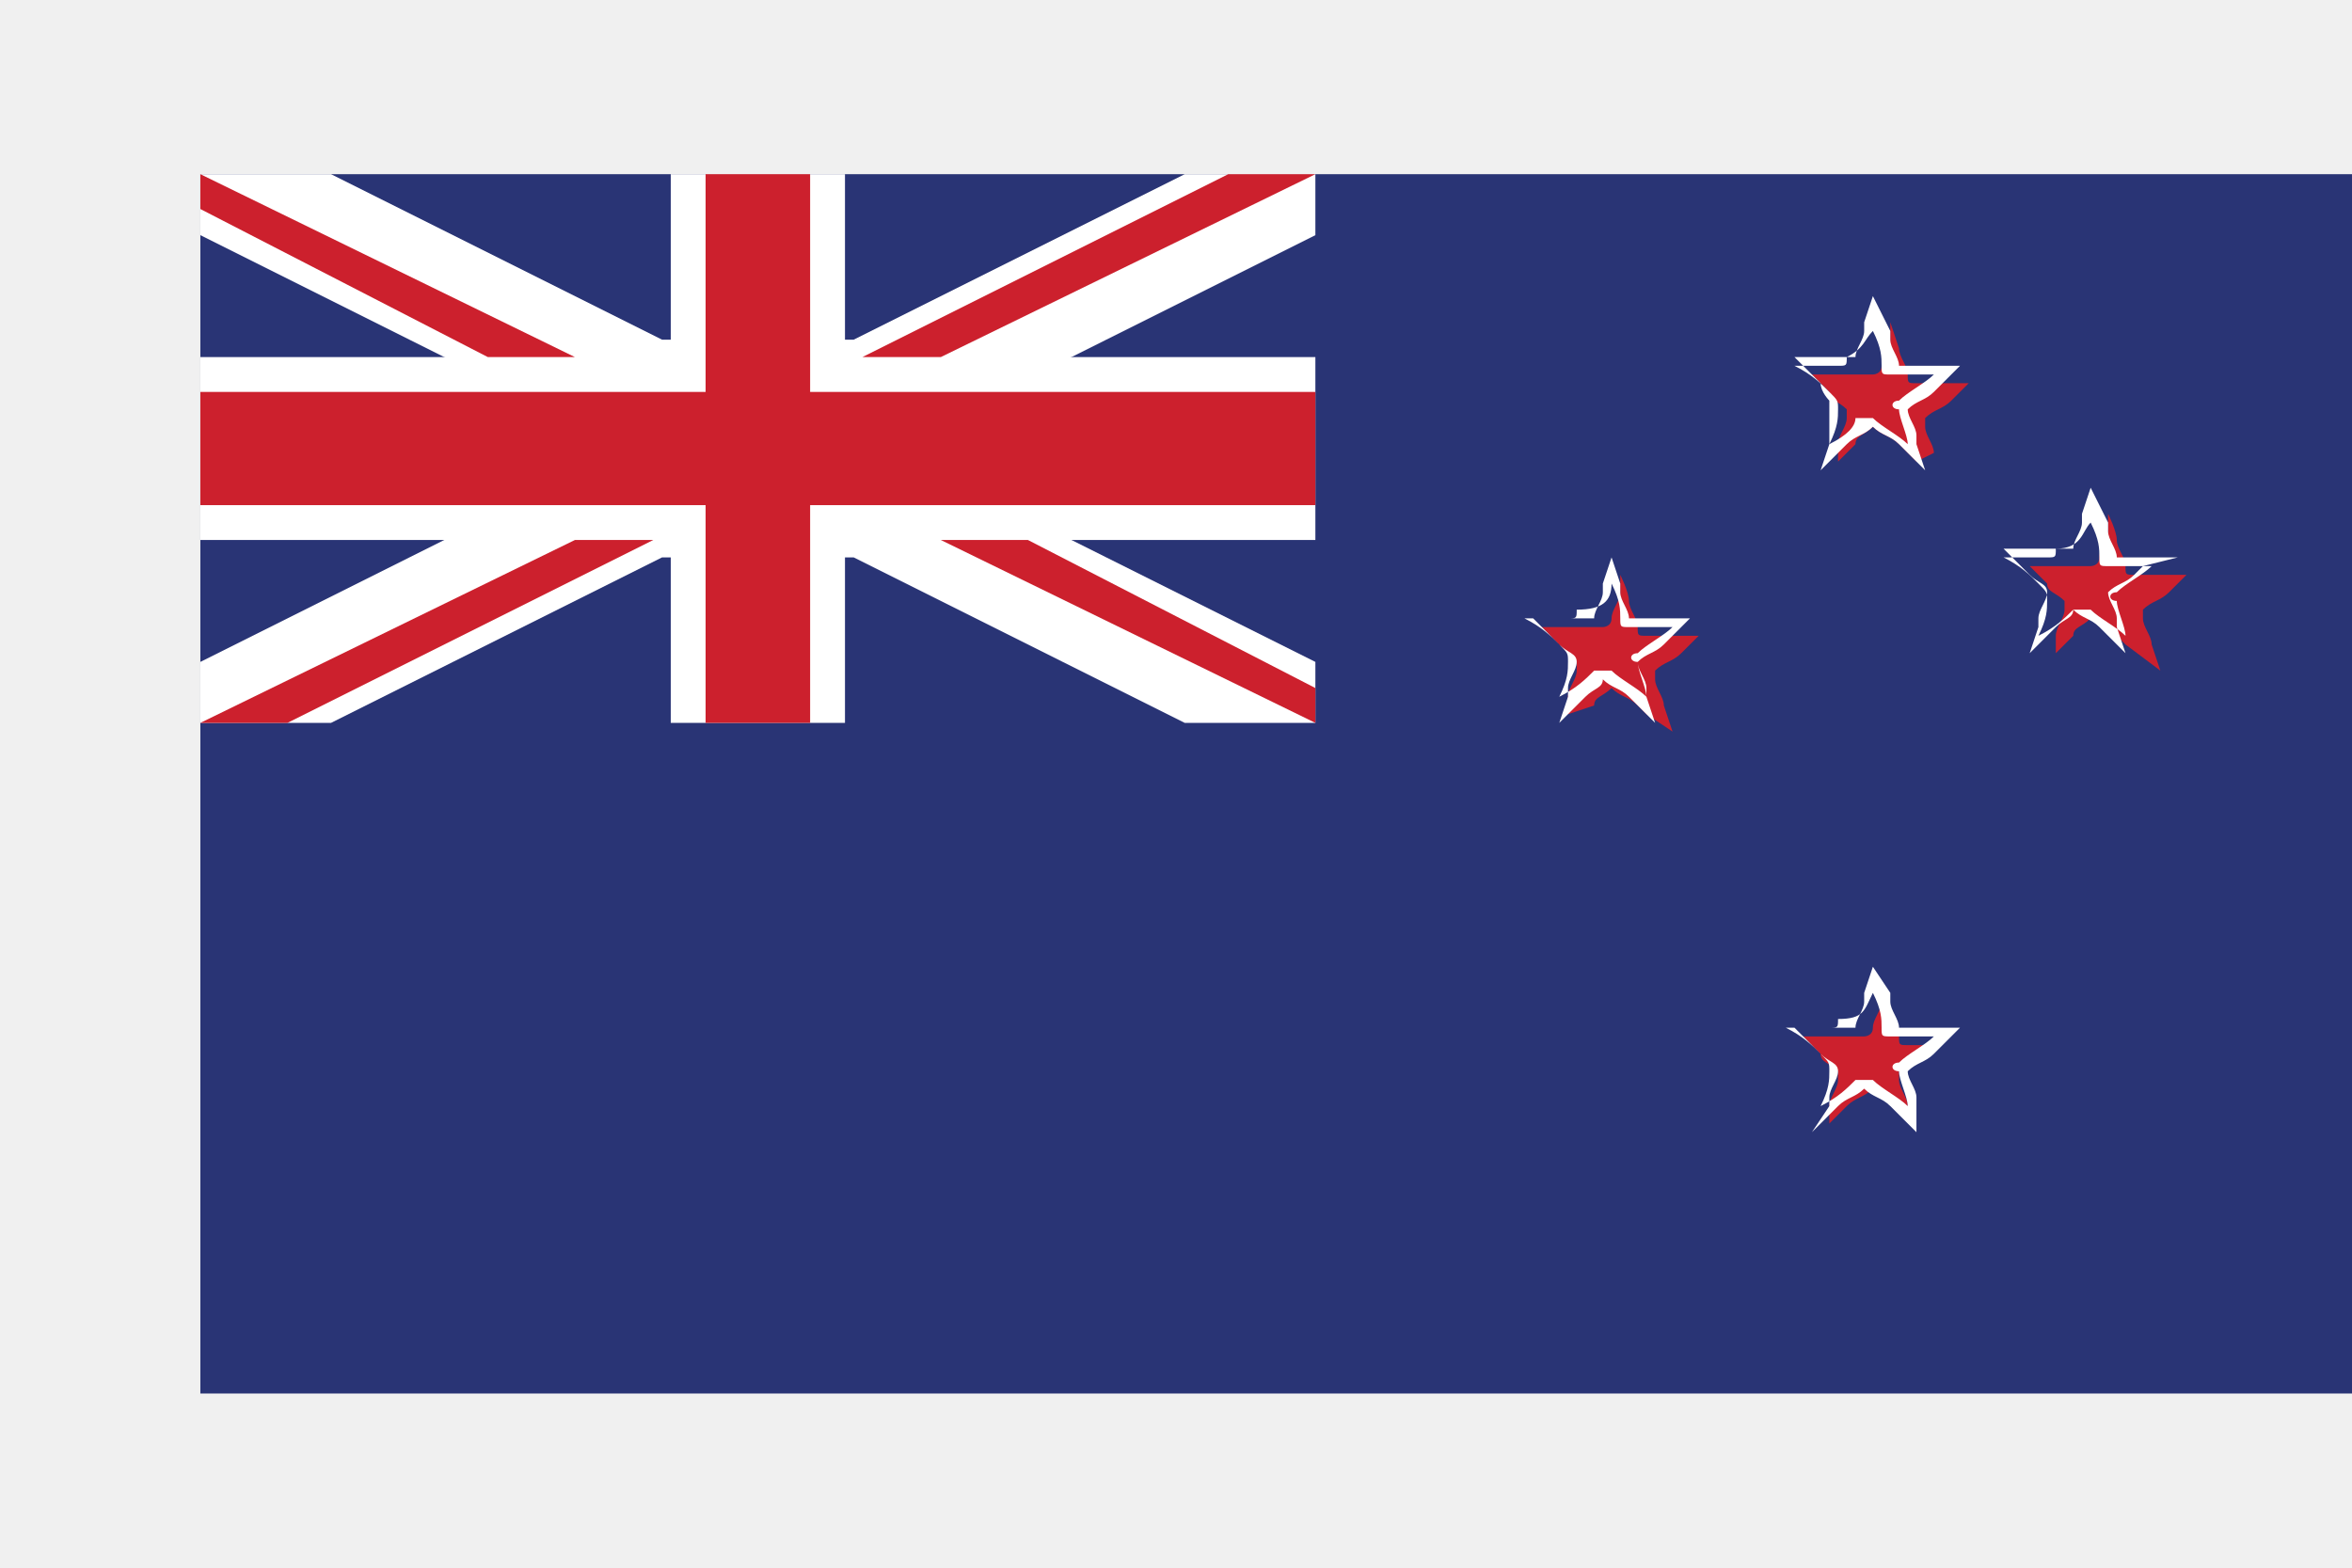
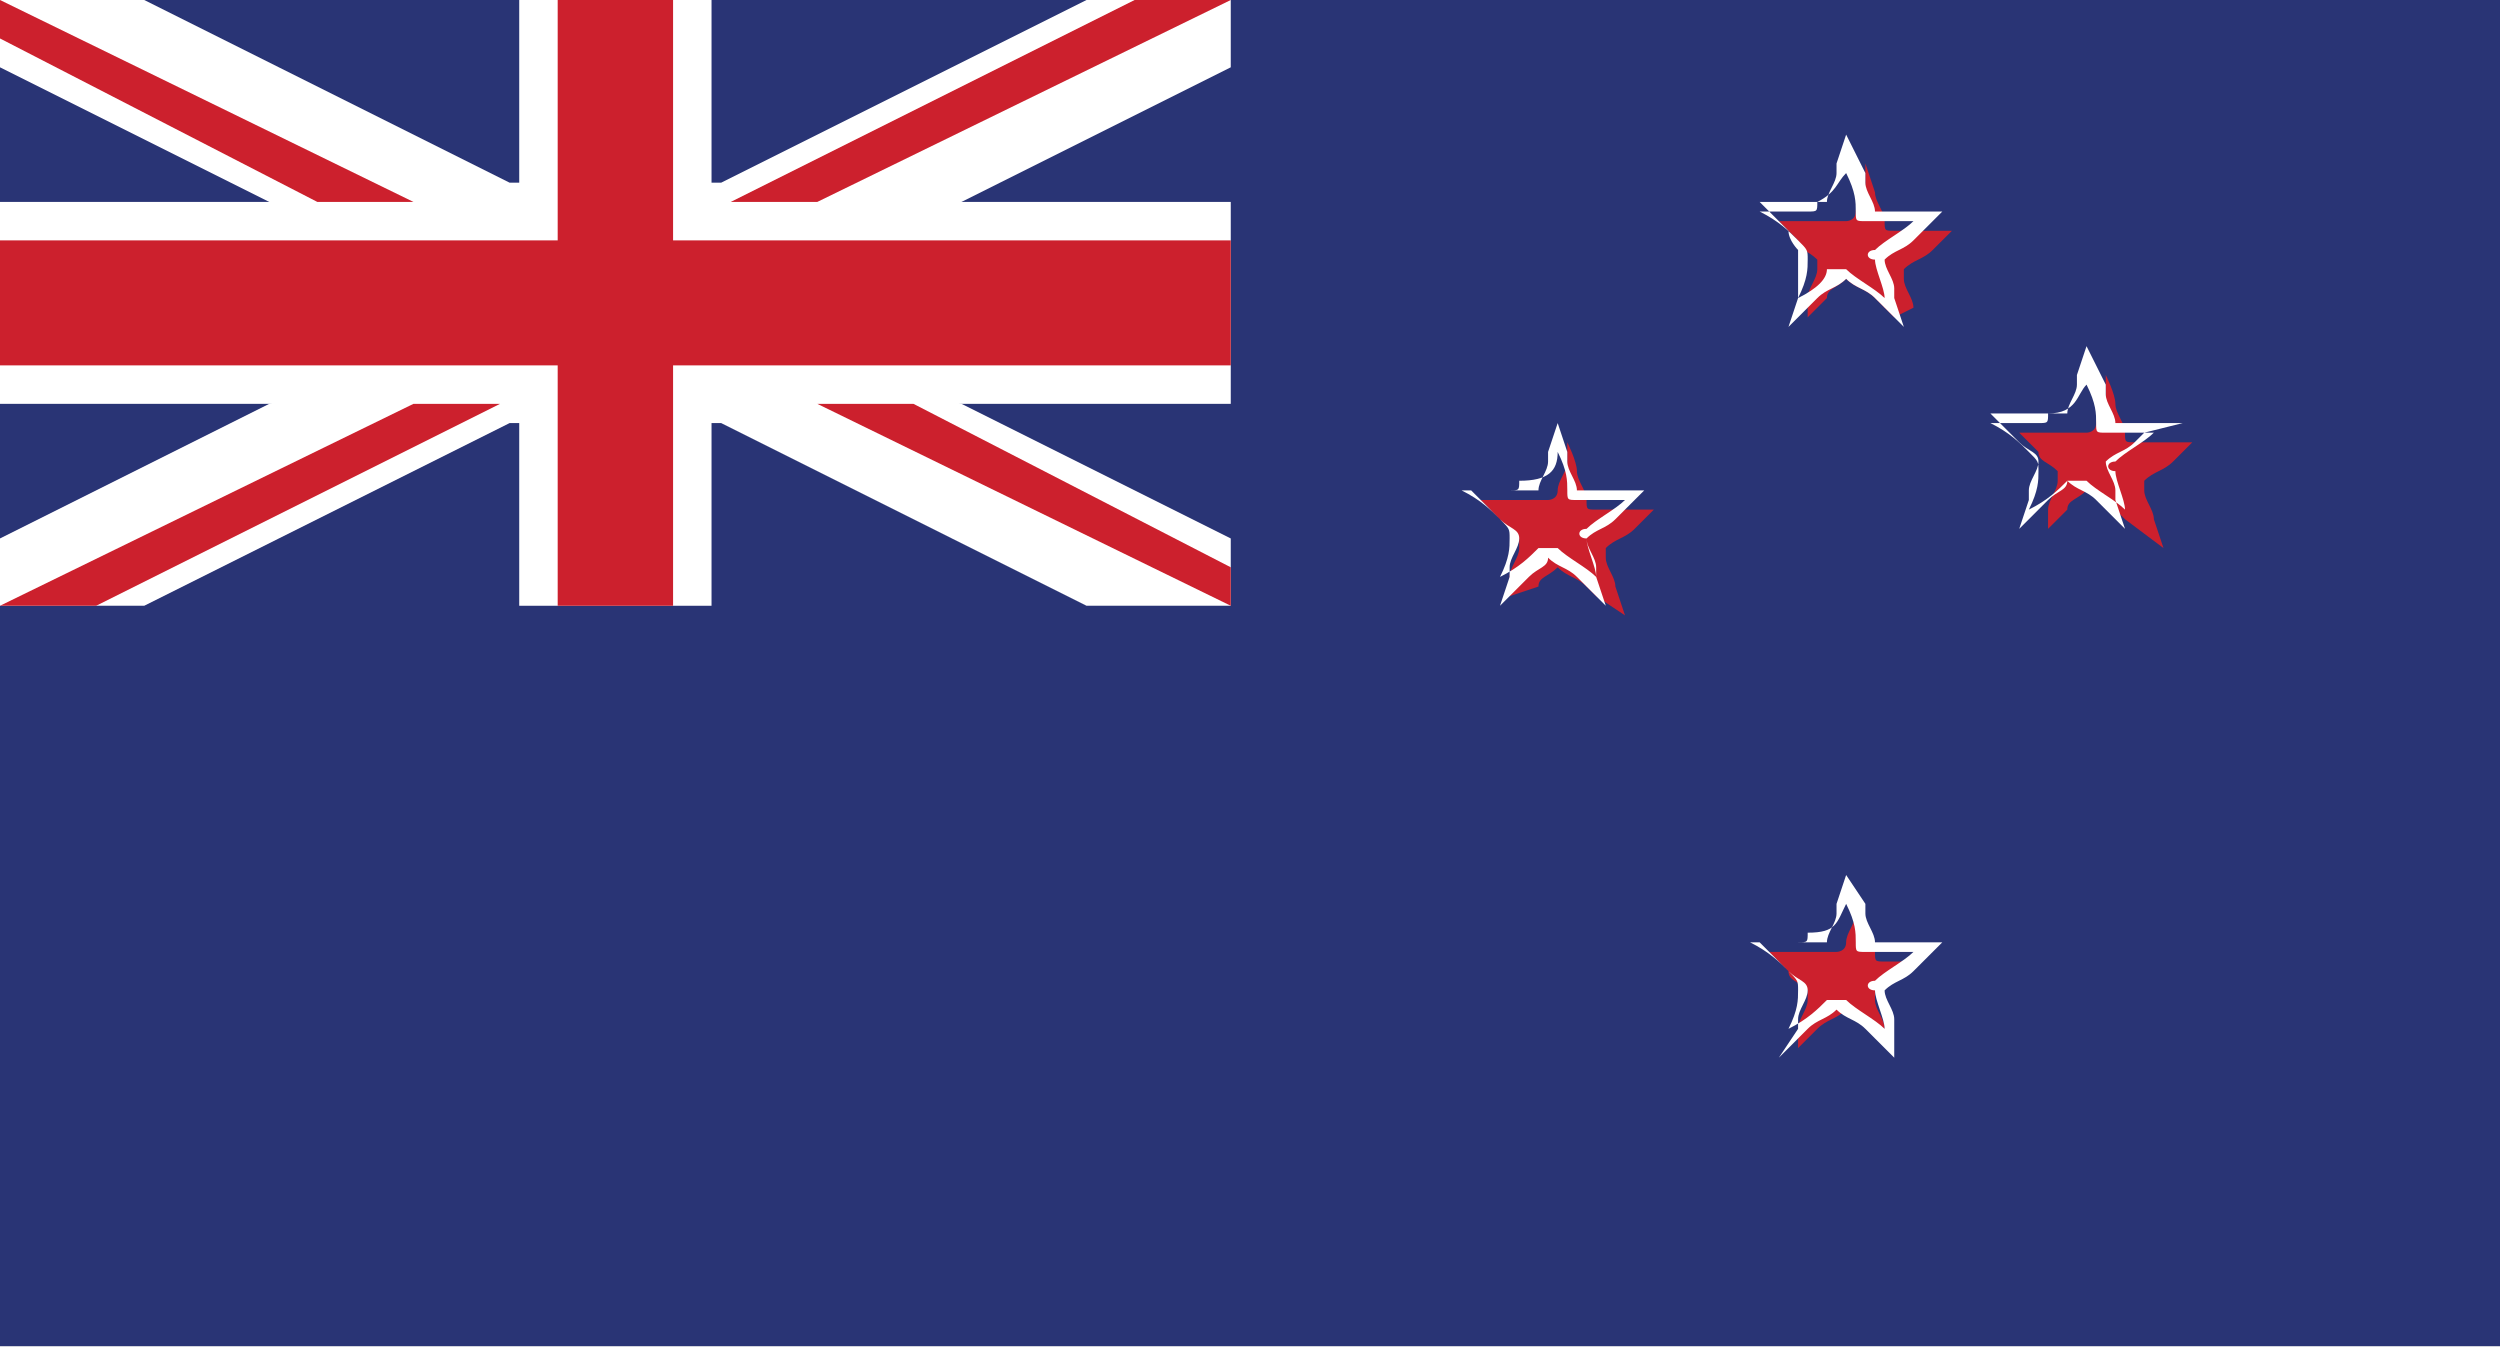
- <svg xmlns="http://www.w3.org/2000/svg" version="1.1" id="australia" x="0px" y="0px" viewBox="0 2 27 18" style="enable-background:new 0 0 30 20;" xml:space="preserve">
-   <style type="text/css">
- 	.st0{fill:#293475;}
- 	.st1{fill:#FFFFFF;}
- 	.st2{fill:#CC202D;}
- 	.st3{fill-rule:evenodd;clip-rule:evenodd;fill:#CC202D;}
- </style>
+ <svg xmlns="http://www.w3.org/2000/svg" version="1.1" id="australia" x="0px" y="0px" width="294.667px" height="158.667px" viewBox="26.067 120.667 294.667 158.667" enable-background="new 26.067 120.667 294.667 158.667" xml:space="preserve">
  <g>
-     <rect x="2.3" y="4" class="st0" width="26" height="14" />
-     <polygon class="st1" points="15.1,6.1 9.7,6.1 9.7,4 7.7,4 7.7,6.1 2.3,6.1 2.3,8.2 7.7,8.2 7.7,10.3 9.7,10.3 9.7,8.2 15.1,8.2     " />
+     <rect x="26.067" y="120.667" fill="#293475" width="294.667" height="158.667" />
+     <polygon fill="#FFFFFF" points="171.133,144.467 109.933,144.467 109.933,120.667 87.267,120.667 87.267,144.467 26.067,144.467    26.067,168.267 87.267,168.267 87.267,192.066 109.933,192.066 109.933,168.267 171.133,168.267  " />
    <g>
-       <polygon class="st1" points="13.6,4 9.8,5.9 7.6,5.9 3.8,4 2.3,4 2.3,4.7 5.1,6.1 8.6,7.1 12.3,6.1 15.1,4.7 15.1,4   " />
-       <polygon class="st1" points="8.8,7.2 5.1,8.2 2.3,9.6 2.3,10.3 3.8,10.3 7.6,8.4 9.8,8.4 13.6,10.3 15.1,10.3 15.1,9.6 12.3,8.2       " />
+       <polygon fill="#FFFFFF" points="154.133,120.667 111.067,142.2 86.133,142.2 43.067,120.667 26.067,120.667 26.067,128.6     57.8,144.467 97.467,155.8 139.4,144.467 171.133,128.6 171.133,120.667   " />
+       <polygon fill="#FFFFFF" points="99.733,156.933 57.8,168.267 26.067,184.133 26.067,192.066 43.067,192.066 86.133,170.533     111.067,170.533 154.133,192.066 171.133,192.066 171.133,184.133 139.4,168.267   " />
    </g>
-     <polygon class="st2" points="15.1,6.5 9.3,6.5 9.3,4 8.1,4 8.1,6.5 2.3,6.5 2.3,7.8 8.1,7.8 8.1,10.3 9.3,10.3 9.3,7.8 15.1,7.8     " />
+     <polygon fill="#CC202D" points="171.133,149 105.4,149 105.4,120.667 91.8,120.667 91.8,149 26.067,149 26.067,163.733    91.8,163.733 91.8,192.066 105.4,192.066 105.4,163.733 171.133,163.733  " />
    <g>
-       <polygon class="st2" points="5.6,6.1 6.6,6.1 2.3,4 2.3,4.4   " />
-       <polygon class="st2" points="14.1,4 9.9,6.1 10.8,6.1 15.1,4   " />
-       <polygon class="st2" points="11.8,8.2 10.8,8.2 15.1,10.3 15.1,9.9   " />
-       <polygon class="st2" points="2.3,10.3 3.3,10.3 7.5,8.2 6.6,8.2   " />
+       <polygon fill="#CC202D" points="63.467,144.467 74.8,144.467 26.067,120.667 26.067,125.2   " />
+       <polygon fill="#CC202D" points="159.8,120.667 112.2,144.467 122.4,144.467 171.133,120.667   " />
+       <polygon fill="#CC202D" points="133.733,168.267 122.4,168.267 171.133,192.066 171.133,187.533   " />
+       <polygon fill="#CC202D" points="26.067,192.066 37.4,192.066 85,168.267 74.8,168.267   " />
    </g>
    <g>
-       <path class="st3" d="M21.9,14.8c0,0-0.1-0.1-0.1-0.1c-0.1-0.1-0.2-0.1-0.3-0.2c0,0,0,0,0,0c0,0,0,0,0,0c-0.1,0.1-0.2,0.1-0.3,0.2    l-0.2,0.2l0-0.1c0,0,0-0.1,0-0.1c0-0.1,0.1-0.2,0.1-0.3c0-0.1,0-0.1,0-0.1c-0.1-0.1-0.2-0.1-0.2-0.2c0,0-0.1-0.1-0.1-0.1l-0.1-0.1    h0.2c0.1,0,0.2,0,0.3,0c0.1,0,0.1,0,0.2,0l0,0c0,0,0.1,0,0.1-0.1c0-0.1,0.1-0.2,0.1-0.3c0,0,0-0.1,0-0.1l0-0.1l0.1,0.3    c0,0.1,0.1,0.2,0.1,0.3c0,0.1,0,0.1,0.1,0.1l0,0c0.1,0,0.1,0,0.2,0c0,0,0.1,0,0.1,0c0,0,0.1,0,0.1,0h0.2L22.2,14    c0,0-0.1,0.1-0.1,0.1c-0.1,0.1-0.2,0.1-0.3,0.2c0,0,0,0,0,0.1c0,0.1,0.1,0.2,0.1,0.3l0.1,0.3L21.9,14.8z" />
-       <path class="st1" d="M21.5,13.4c0.1,0.2,0.1,0.3,0.1,0.4c0,0.1,0,0.1,0.1,0.1c0,0,0,0,0,0c0.1,0,0.1,0,0.2,0c0.1,0,0.2,0,0.3,0    c-0.1,0.1-0.3,0.2-0.4,0.3c-0.1,0-0.1,0.1,0,0.1c0,0.1,0.1,0.3,0.1,0.4c-0.1-0.1-0.3-0.2-0.4-0.3c0,0,0,0-0.1,0c0,0,0,0-0.1,0    c-0.1,0.1-0.2,0.2-0.4,0.3c0.1-0.2,0.1-0.3,0.1-0.4c0-0.1,0-0.1-0.1-0.2c-0.1-0.1-0.2-0.2-0.4-0.3c0.1,0,0.2,0,0.3,0    c0.1,0,0.1,0,0.2,0c0,0,0,0,0,0c0.1,0,0.1,0,0.1-0.1C21.4,13.7,21.4,13.6,21.5,13.4 M21.5,13.1l-0.1,0.3c0,0,0,0.1,0,0.1    c0,0.1-0.1,0.2-0.1,0.3c0,0,0,0,0,0c0,0,0,0,0,0l0,0c-0.1,0-0.1,0-0.2,0c0,0-0.1,0-0.1,0c0,0-0.1,0-0.1,0h-0.3l0.2,0.2    c0,0,0.1,0.1,0.1,0.1c0.1,0.1,0.2,0.1,0.2,0.2c0,0,0,0,0,0c0,0,0,0,0,0c0,0.1-0.1,0.2-0.1,0.3c0,0,0,0.1,0,0.1L20.8,15l0.2-0.2    c0,0,0.1-0.1,0.1-0.1c0.1-0.1,0.2-0.1,0.3-0.2c0,0,0,0,0,0c0,0,0,0,0,0c0.1,0.1,0.2,0.1,0.3,0.2c0,0,0.1,0.1,0.1,0.1l0.2,0.2    L22,14.7c0-0.1,0-0.1,0-0.1c0-0.1-0.1-0.2-0.1-0.3c0,0,0,0,0,0c0,0,0,0,0,0c0.1-0.1,0.2-0.1,0.3-0.2c0,0,0.1-0.1,0.1-0.1l0.2-0.2    h-0.3c-0.1,0-0.1,0-0.1,0c0,0-0.1,0-0.1,0c-0.1,0-0.1,0-0.2,0l0,0c0,0,0,0,0,0c0,0,0,0,0,0c0-0.1-0.1-0.2-0.1-0.3c0,0,0-0.1,0-0.1    L21.5,13.1L21.5,13.1z" />
+       <path fill="#CC202D" d="M248.2,243.066l-1.134-1.133c-1.133-1.134-2.267-1.134-3.4-2.268l0,0l0,0    c-1.133,1.134-2.266,1.134-3.399,2.268L238,244.2v-1.134v-1.133c0-1.134,1.133-2.268,1.133-3.4s0-1.133,0-1.133    c-1.133-1.134-2.266-1.134-2.266-2.268L235.733,234l-1.134-1.133h2.268c1.133,0,2.266,0,3.399,0s1.134,0,2.267,0l0,0    c0,0,1.133,0,1.133-1.134s1.134-2.267,1.134-3.399V227.2v-1.134l1.134,3.4c0,1.133,1.133,2.267,1.133,3.4    c0,1.133,0,1.133,1.134,1.133l0,0c1.134,0,1.134,0,2.267,0h1.133h1.134H255h-3.4l-1.133,1.133c-1.133,1.134-2.267,1.134-3.4,2.268    c0,0,0,0,0,1.133s1.134,2.267,1.134,3.4l1.134,3.4L248.2,243.066z" />
+       <path fill="#FFFFFF" d="M243.666,227.2c1.134,2.267,1.134,3.399,1.134,4.533s0,1.134,1.134,1.134l0,0c1.133,0,1.133,0,2.267,0    s2.267,0,3.399,0c-1.133,1.133-3.399,2.266-4.533,3.399c-1.133,0-1.133,1.134,0,1.134c0,1.133,1.134,3.399,1.134,4.533    c-1.134-1.134-3.4-2.268-4.534-3.4c0,0,0,0-1.133,0c0,0,0,0-1.133,0c-1.134,1.133-2.268,2.267-4.533,3.4    c1.133-2.268,1.133-3.4,1.133-4.533c0-1.134,0-1.134-1.133-2.268c-1.134-1.133-2.268-2.266-4.533-3.399c1.133,0,2.266,0,3.399,0    s1.134,0,2.267,0l0,0c1.133,0,1.133,0,1.133-1.134C242.533,230.6,242.533,229.467,243.666,227.2 M243.666,223.8l-1.133,3.4v1.134    c0,1.133-1.133,2.266-1.133,3.399l0,0l0,0l0,0c-1.134,0-1.134,0-2.268,0H238h-1.133h-3.4l2.267,2.267l1.134,1.133    c1.133,1.134,2.266,1.134,2.266,2.268l0,0l0,0c0,1.133-1.133,2.266-1.133,3.399v1.134l-2.267,3.4l2.267-2.268l1.133-1.133    c1.134-1.134,2.268-1.134,3.4-2.268l0,0l0,0c1.133,1.134,2.267,1.134,3.4,2.268l1.133,1.133l2.268,2.268v-3.4    c0-1.134,0-1.134,0-1.134c0-1.134-1.134-2.267-1.134-3.399l0,0l0,0c1.134-1.134,2.267-1.134,3.399-2.268l1.134-1.133l2.267-2.267    h-3.4c-1.133,0-1.133,0-1.133,0h-1.133c-1.134,0-1.134,0-2.268,0l0,0l0,0l0,0c0-1.134-1.133-2.267-1.133-3.399V227.2    L243.666,223.8L243.666,223.8z" />
    </g>
    <g>
-       <path class="st3" d="M18.9,10.2c0,0-0.1-0.1-0.1-0.1c-0.1-0.1-0.2-0.1-0.3-0.2c0,0,0,0,0,0c0,0,0,0,0,0c-0.1,0.1-0.2,0.1-0.2,0.2    L18,10.2l0-0.1c0,0,0-0.1,0-0.1c0-0.1,0.1-0.2,0.1-0.3c0-0.1,0-0.1,0-0.1C18,9.5,18,9.5,17.9,9.4c0,0-0.1-0.1-0.1-0.1l-0.1-0.1    h0.2c0.1,0,0.2,0,0.3,0c0.1,0,0.1,0,0.2,0l0,0c0,0,0.1,0,0.1-0.1c0-0.1,0.1-0.2,0.1-0.3c0,0,0-0.1,0-0.1l0-0.1    c0,0,0.1,0.2,0.1,0.3c0,0.1,0.1,0.2,0.1,0.3c0,0.1,0,0.1,0.1,0.1l0,0c0.1,0,0.1,0,0.2,0c0,0,0.1,0,0.1,0c0,0,0.1,0,0.1,0h0.2    l-0.1,0.1c0,0-0.1,0.1-0.1,0.1c-0.1,0.1-0.2,0.1-0.3,0.2c0,0,0,0,0,0.1c0,0.1,0.1,0.2,0.1,0.3l0.1,0.3L18.9,10.2z" />
-       <path class="st1" d="M18.5,8.7c0.1,0.2,0.1,0.3,0.1,0.4c0,0.1,0,0.1,0.1,0.1c0,0,0,0,0,0c0.1,0,0.1,0,0.2,0c0.1,0,0.2,0,0.3,0    c-0.1,0.1-0.3,0.2-0.4,0.3c-0.1,0-0.1,0.1,0,0.1c0,0.1,0.1,0.3,0.1,0.4c-0.1-0.1-0.3-0.2-0.4-0.3c0,0,0,0-0.1,0c0,0,0,0-0.1,0    c-0.1,0.1-0.2,0.2-0.4,0.3c0.1-0.2,0.1-0.3,0.1-0.4c0-0.1,0-0.1-0.1-0.2c-0.1-0.1-0.2-0.2-0.4-0.3c0.1,0,0.2,0,0.3,0    c0.1,0,0.1,0,0.2,0c0,0,0,0,0,0c0.1,0,0.1,0,0.1-0.1C18.4,9,18.5,8.9,18.5,8.7 M18.5,8.4l-0.1,0.3c0,0,0,0.1,0,0.1    c0,0.1-0.1,0.2-0.1,0.3c0,0,0,0,0,0c0,0,0,0,0,0l0,0c-0.1,0-0.1,0-0.2,0c0,0-0.1,0-0.1,0c0,0-0.1,0-0.1,0h-0.3l0.2,0.2    c0,0,0.1,0.1,0.1,0.1c0.1,0.1,0.2,0.1,0.2,0.2c0,0,0,0,0,0c0,0,0,0,0,0c0,0.1-0.1,0.2-0.1,0.3c0,0,0,0.1,0,0.1l-0.1,0.3l0.2-0.2    c0,0,0.1-0.1,0.1-0.1c0.1-0.1,0.2-0.1,0.2-0.2c0,0,0,0,0,0c0,0,0,0,0,0c0.1,0.1,0.2,0.1,0.3,0.2c0,0,0.1,0.1,0.1,0.1l0.2,0.2    l-0.1-0.3c0,0,0-0.1,0-0.1c0-0.1-0.1-0.2-0.1-0.3c0,0,0,0,0,0c0,0,0,0,0,0c0.1-0.1,0.2-0.1,0.3-0.2c0,0,0.1-0.1,0.1-0.1l0.2-0.2    h-0.3c-0.1,0-0.1,0-0.1,0c0,0-0.1,0-0.1,0c-0.1,0-0.1,0-0.2,0l0,0c0,0,0,0,0,0c0,0,0,0,0,0c0-0.1-0.1-0.2-0.1-0.3c0,0,0-0.1,0-0.1    L18.5,8.4L18.5,8.4z" />
+       <path fill="#CC202D" d="M214.2,190.933l-1.134-1.133c-1.133-1.133-2.267-1.133-3.4-2.267l0,0l0,0    c-1.133,1.133-2.266,1.133-2.266,2.267l-3.4,1.133V189.8v-1.133c0-1.133,1.133-2.267,1.133-3.4s0-1.133,0-1.133    C204,183,204,183,202.867,181.867l-1.134-1.133L200.6,179.6h2.268c1.133,0,2.266,0,3.399,0s1.134,0,2.267,0l0,0    c0,0,1.133,0,1.133-1.133s1.134-2.267,1.134-3.4v-1.133V172.8c0,0,1.134,2.267,1.134,3.4c0,1.133,1.133,2.267,1.133,3.4    s0,1.133,1.134,1.133l0,0c1.134,0,1.134,0,2.267,0h1.133h1.134H221l-1.133,1.133L218.733,183    c-1.134,1.133-2.267,1.133-3.399,2.267c0,0,0,0,0,1.133s1.133,2.267,1.133,3.4l1.133,3.4L214.2,190.933z" />
+       <path fill="#FFFFFF" d="M209.666,173.933c1.134,2.267,1.134,3.4,1.134,4.534s0,1.133,1.134,1.133l0,0c1.133,0,1.133,0,2.267,0    s2.267,0,3.399,0c-1.133,1.133-3.399,2.267-4.533,3.4c-1.133,0-1.133,1.133,0,1.133c0,1.133,1.134,3.4,1.134,4.533    c-1.134-1.133-3.4-2.267-4.534-3.4c0,0,0,0-1.133,0c0,0,0,0-1.133,0c-1.134,1.133-2.268,2.267-4.533,3.4    c1.133-2.267,1.133-3.4,1.133-4.533s0-1.133-1.133-2.267c-1.134-1.133-2.268-2.267-4.533-3.4c1.133,0,2.266,0,3.399,0    s1.134,0,2.267,0l0,0c1.133,0,1.133,0,1.133-1.133C208.533,177.333,209.666,176.2,209.666,173.933 M209.666,170.533l-1.133,3.4    v1.133c0,1.134-1.133,2.267-1.133,3.4l0,0l0,0l0,0c-1.134,0-1.134,0-2.268,0H204h-1.133h-3.4l2.267,2.267l1.134,1.133    c1.133,1.133,2.266,1.133,2.266,2.267l0,0l0,0c0,1.133-1.133,2.267-1.133,3.4v1.133l-1.133,3.4l2.266-2.267l1.134-1.133    c1.134-1.133,2.267-1.133,2.267-2.267l0,0l0,0c1.133,1.133,2.267,1.133,3.4,2.267l1.133,1.133l2.268,2.267l-1.134-3.4v-1.133    c0-1.133-1.134-2.267-1.134-3.4l0,0l0,0c1.134-1.133,2.268-1.133,3.4-2.267l1.133-1.133l2.268-2.267h-3.4    c-1.133,0-1.133,0-1.133,0H214.2c-1.134,0-1.134,0-2.267,0l0,0l0,0l0,0c0-1.133-1.134-2.267-1.134-3.4v-1.133L209.666,170.533    L209.666,170.533z" />
    </g>
    <g>
-       <path class="st3" d="M21.9,7.2c0,0-0.1-0.1-0.1-0.1C21.7,7,21.6,7,21.5,6.9c0,0,0,0,0,0c0,0,0,0,0,0c-0.1,0.1-0.2,0.1-0.2,0.2    l-0.2,0.2l0-0.1c0,0,0-0.1,0-0.1c0-0.1,0.1-0.2,0.1-0.3c0-0.1,0-0.1,0-0.1c-0.1-0.1-0.2-0.1-0.2-0.2c0,0-0.1-0.1-0.1-0.1l-0.1-0.1    h0.2c0.1,0,0.2,0,0.3,0c0.1,0,0.1,0,0.2,0l0,0c0,0,0.1,0,0.1-0.1c0-0.1,0.1-0.2,0.1-0.3c0,0,0-0.1,0-0.1l0-0.1l0.1,0.3    c0,0.1,0.1,0.2,0.1,0.3c0,0.1,0,0.1,0.1,0.1l0,0c0.1,0,0.1,0,0.2,0c0,0,0.1,0,0.1,0c0,0,0.1,0,0.1,0h0.2l-0.1,0.1    c0,0-0.1,0.1-0.1,0.1c-0.1,0.1-0.2,0.1-0.3,0.2c0,0,0,0,0,0.1c0,0.1,0.1,0.2,0.1,0.3L22,7.3L21.9,7.2z" />
-       <path class="st1" d="M21.5,5.8c0.1,0.2,0.1,0.3,0.1,0.4c0,0.1,0,0.1,0.1,0.1c0,0,0,0,0,0c0.1,0,0.1,0,0.2,0c0.1,0,0.2,0,0.3,0    c-0.1,0.1-0.3,0.2-0.4,0.3c-0.1,0-0.1,0.1,0,0.1c0,0.1,0.1,0.3,0.1,0.4c-0.1-0.1-0.3-0.2-0.4-0.3c0,0,0,0-0.1,0c0,0,0,0-0.1,0    C21.3,6.9,21.2,7,21,7.1c0.1-0.2,0.1-0.3,0.1-0.4c0-0.1,0-0.1-0.1-0.2c-0.1-0.1-0.2-0.2-0.4-0.3c0.1,0,0.2,0,0.3,0    c0.1,0,0.1,0,0.2,0c0,0,0,0,0,0c0.1,0,0.1,0,0.1-0.1C21.4,6,21.4,5.9,21.5,5.8 M21.5,5.4l-0.1,0.3c0,0,0,0.1,0,0.1    c0,0.1-0.1,0.2-0.1,0.3c0,0,0,0,0,0c0,0,0,0,0,0l0,0c-0.1,0-0.1,0-0.2,0c0,0-0.1,0-0.1,0c0,0-0.1,0-0.1,0h-0.3l0.2,0.2    c0,0,0.1,0.1,0.1,0.1C20.9,6.5,21,6.6,21,6.6c0,0,0,0,0,0c0,0,0,0,0,0C21,6.8,21,6.9,21,7c0,0,0,0.1,0,0.1l-0.1,0.3l0.2-0.2    c0,0,0.1-0.1,0.1-0.1C21.3,7,21.4,7,21.5,6.9c0,0,0,0,0,0c0,0,0,0,0,0c0.1,0.1,0.2,0.1,0.3,0.2c0,0,0.1,0.1,0.1,0.1l0.2,0.2    L22,7.1c0,0,0-0.1,0-0.1c0-0.1-0.1-0.2-0.1-0.3c0,0,0,0,0,0c0,0,0,0,0,0c0.1-0.1,0.2-0.1,0.3-0.2c0,0,0.1-0.1,0.1-0.1l0.2-0.2    h-0.3c-0.1,0-0.1,0-0.1,0c0,0-0.1,0-0.1,0c-0.1,0-0.1,0-0.2,0l0,0c0,0,0,0,0,0c0,0,0,0,0,0c0-0.1-0.1-0.2-0.1-0.3c0,0,0-0.1,0-0.1    L21.5,5.4L21.5,5.4z" />
+       <path fill="#CC202D" d="M248.2,156.933l-1.134-1.133c-1.133-1.133-2.267-1.133-3.4-2.267l0,0l0,0    c-1.133,1.133-2.266,1.133-2.266,2.267l-2.268,2.267v-1.133V155.8c0-1.133,1.134-2.267,1.134-3.4s0-1.133,0-1.133    C239.133,150.133,238,150.133,238,149l-1.133-1.133l-1.134-1.133H238c1.133,0,2.267,0,3.4,0c1.133,0,1.133,0,2.266,0l0,0    c0,0,1.134,0,1.134-1.133s1.134-2.267,1.134-3.4v-1.134v-1.133l1.133,3.4c0,1.133,1.134,2.267,1.134,3.4s0,1.133,1.134,1.133l0,0    c1.133,0,1.133,0,2.266,0h1.134h1.134h2.266L255,149l-1.133,1.133c-1.134,1.133-2.268,1.133-3.4,2.267c0,0,0,0,0,1.133    s1.133,2.267,1.133,3.4l-2.266,1.133L248.2,156.933z" />
+       <path fill="#FFFFFF" d="M243.666,141.066c1.134,2.267,1.134,3.4,1.134,4.534s0,1.133,1.134,1.133l0,0c1.133,0,1.133,0,2.267,0    s2.267,0,3.399,0c-1.133,1.133-3.399,2.267-4.533,3.4c-1.133,0-1.133,1.133,0,1.133c0,1.133,1.134,3.4,1.134,4.533    c-1.134-1.133-3.4-2.267-4.534-3.4c0,0,0,0-1.133,0c0,0,0,0-1.133,0c0,1.133-1.134,2.267-3.4,3.4    c1.133-2.267,1.133-3.4,1.133-4.533s0-1.133-1.133-2.267s-2.267-2.267-4.533-3.4c1.133,0,2.267,0,3.4,0c1.133,0,1.133,0,2.266,0    l0,0c1.134,0,1.134,0,1.134-1.133C242.533,143.333,242.533,142.2,243.666,141.066 M243.666,136.533l-1.133,3.4v1.133    c0,1.134-1.133,2.267-1.133,3.4l0,0l0,0l0,0c-1.134,0-1.134,0-2.268,0H238h-1.133h-3.4l2.267,2.267l1.134,1.133    c0,1.133,1.133,2.267,1.133,2.267l0,0l0,0c0,2.267,0,3.4,0,4.533v1.133l-1.133,3.4l2.266-2.267l1.134-1.133    c1.134-1.133,2.267-1.133,3.399-2.267l0,0l0,0c1.134,1.133,2.268,1.133,3.4,2.267l1.134,1.133l2.267,2.267l-1.133-3.4v-1.133    c0-1.133-1.134-2.267-1.134-3.4l0,0l0,0c1.134-1.133,2.267-1.133,3.399-2.267l1.134-1.133L255,145.6h-3.4    c-1.133,0-1.133,0-1.133,0h-1.133c-1.134,0-1.134,0-2.268,0l0,0l0,0l0,0c0-1.133-1.133-2.267-1.133-3.4v-1.134L243.666,136.533    L243.666,136.533z" />
    </g>
    <g>
-       <path class="st3" d="M24.4,9.4c0,0-0.1-0.1-0.1-0.1c-0.1-0.1-0.2-0.1-0.3-0.2c0,0,0,0,0,0c0,0,0,0,0,0c-0.1,0.1-0.2,0.1-0.2,0.2    l-0.2,0.2l0-0.1c0,0,0-0.1,0-0.1c0-0.1,0.1-0.2,0.1-0.3c0-0.1,0-0.1,0-0.1c-0.1-0.1-0.2-0.1-0.2-0.2c0,0-0.1-0.1-0.1-0.1l-0.1-0.1    h0.2c0.1,0,0.2,0,0.3,0c0.1,0,0.1,0,0.2,0l0,0c0,0,0.1,0,0.1-0.1c0-0.1,0.1-0.2,0.1-0.3c0,0,0-0.1,0-0.1l0-0.1    c0,0,0.1,0.2,0.1,0.3c0,0.1,0.1,0.2,0.1,0.3c0,0.1,0,0.1,0.1,0.1l0,0c0.1,0,0.1,0,0.2,0c0,0,0.1,0,0.1,0c0,0,0.1,0,0.1,0h0.2    l-0.1,0.1c0,0-0.1,0.1-0.1,0.1c-0.1,0.1-0.2,0.1-0.3,0.2c0,0,0,0,0,0.1c0,0.1,0.1,0.2,0.1,0.3l0.1,0.3L24.4,9.4z" />
-       <path class="st1" d="M24,8c0.1,0.2,0.1,0.3,0.1,0.4c0,0.1,0,0.1,0.1,0.1c0,0,0,0,0,0c0.1,0,0.1,0,0.2,0c0.1,0,0.2,0,0.3,0    c-0.1,0.1-0.3,0.2-0.4,0.3c-0.1,0-0.1,0.1,0,0.1c0,0.1,0.1,0.3,0.1,0.4c-0.1-0.1-0.3-0.2-0.4-0.3c0,0,0,0-0.1,0c0,0,0,0-0.1,0    c-0.1,0.1-0.2,0.2-0.4,0.3c0.1-0.2,0.1-0.3,0.1-0.4c0-0.1,0-0.1-0.1-0.2c-0.1-0.1-0.2-0.2-0.4-0.3c0.1,0,0.2,0,0.3,0    c0.1,0,0.1,0,0.2,0c0,0,0,0,0,0c0.1,0,0.1,0,0.1-0.1C23.9,8.3,23.9,8.1,24,8 M24,7.6l-0.1,0.3c0,0,0,0.1,0,0.1    c0,0.1-0.1,0.2-0.1,0.3c0,0,0,0,0,0c0,0,0,0,0,0l0,0c-0.1,0-0.1,0-0.2,0c0,0-0.1,0-0.1,0c0,0-0.1,0-0.1,0H23l0.2,0.2    c0,0,0.1,0.1,0.1,0.1c0.1,0.1,0.2,0.1,0.2,0.2c0,0,0,0,0,0c0,0,0,0,0,0c0,0.1-0.1,0.2-0.1,0.3c0,0,0,0.1,0,0.1l-0.1,0.3l0.2-0.2    c0,0,0.1-0.1,0.1-0.1c0.1-0.1,0.2-0.1,0.2-0.2c0,0,0,0,0,0c0,0,0,0,0,0c0.1,0.1,0.2,0.1,0.3,0.2c0,0,0.1,0.1,0.1,0.1l0.2,0.2    l-0.1-0.3c0,0,0-0.1,0-0.1c0-0.1-0.1-0.2-0.1-0.3c0,0,0,0,0,0c0,0,0,0,0,0c0.1-0.1,0.2-0.1,0.3-0.2c0,0,0.1-0.1,0.1-0.1L25,8.4    h-0.3c-0.1,0-0.1,0-0.1,0c0,0-0.1,0-0.1,0c-0.1,0-0.1,0-0.2,0l0,0c0,0,0,0,0,0c0,0,0,0,0,0c0-0.1-0.1-0.2-0.1-0.3c0,0,0-0.1,0-0.1    L24,7.6L24,7.6z" />
+       <path fill="#CC202D" d="M276.533,181.867l-1.133-1.133c-1.134-1.133-2.268-1.133-3.4-2.267l0,0l0,0    c-1.133,1.133-2.267,1.133-2.267,2.267L267.467,183v-1.133v-1.133c0-1.133,1.133-2.267,1.133-3.4s0-1.133,0-1.133    c-1.133-1.134-2.266-1.134-2.266-2.267L265.2,172.8l-1.134-1.133h2.268c1.133,0,2.266,0,3.399,0s1.134,0,2.267,0l0,0    c0,0,1.133,0,1.133-1.133s1.134-2.267,1.134-3.4V166v-1.133c0,0,1.134,2.267,1.134,3.4s1.133,2.267,1.133,3.4s0,1.133,1.133,1.133    l0,0c1.134,0,1.134,0,2.268,0h1.133h1.134h2.267l-1.133,1.133l-1.134,1.133c-1.134,1.134-2.267,1.134-3.4,2.267c0,0,0,0,0,1.133    s1.134,2.267,1.134,3.4l1.133,3.4L276.533,181.867z" />
+       <path fill="#FFFFFF" d="M272,166c1.133,2.267,1.133,3.4,1.133,4.533s0,1.133,1.134,1.133l0,0c1.134,0,1.134,0,2.267,0    s2.267,0,3.4,0c-1.134,1.133-3.4,2.267-4.533,3.4c-1.134,0-1.134,1.134,0,1.134c0,1.133,1.133,3.4,1.133,4.533    c-1.133-1.133-3.4-2.267-4.533-3.4c0,0,0,0-1.133,0c0,0,0,0-1.134,0c-1.134,1.133-2.267,2.267-4.533,3.4    c1.134-2.267,1.134-3.4,1.134-4.533c0-1.134,0-1.134-1.134-2.267s-2.267-2.267-4.534-3.4c1.134,0,2.268,0,3.4,0    c1.134,0,1.134,0,2.268,0l0,0c1.133,0,1.133,0,1.133-1.133C270.867,169.4,270.867,167.133,272,166 M272,161.467l-1.133,3.4V166    c0,1.133-1.134,2.267-1.134,3.4l0,0l0,0l0,0c-1.134,0-1.134,0-2.267,0h-1.133H265.2h-4.534l2.268,2.267l1.133,1.133    c1.134,1.133,2.268,1.133,2.268,2.267l0,0l0,0c0,1.134-1.134,2.267-1.134,3.4v1.133l-1.134,3.4l2.268-2.267l1.133-1.133    c1.133-1.133,2.267-1.133,2.267-2.267l0,0l0,0c1.134,1.133,2.267,1.133,3.399,2.267l1.134,1.133l2.267,2.267l-1.133-3.4v-1.133    c0-1.133-1.134-2.267-1.134-3.4l0,0l0,0c1.134-1.133,2.267-1.133,3.399-2.267l1.134-1.133l4.534-1.133h-3.4    c-1.134,0-1.134,0-1.134,0h-1.134c-1.133,0-1.133,0-2.266,0l0,0l0,0l0,0c0-1.133-1.134-2.267-1.134-3.4V166L272,161.467    L272,161.467z" />
    </g>
  </g>
</svg>
